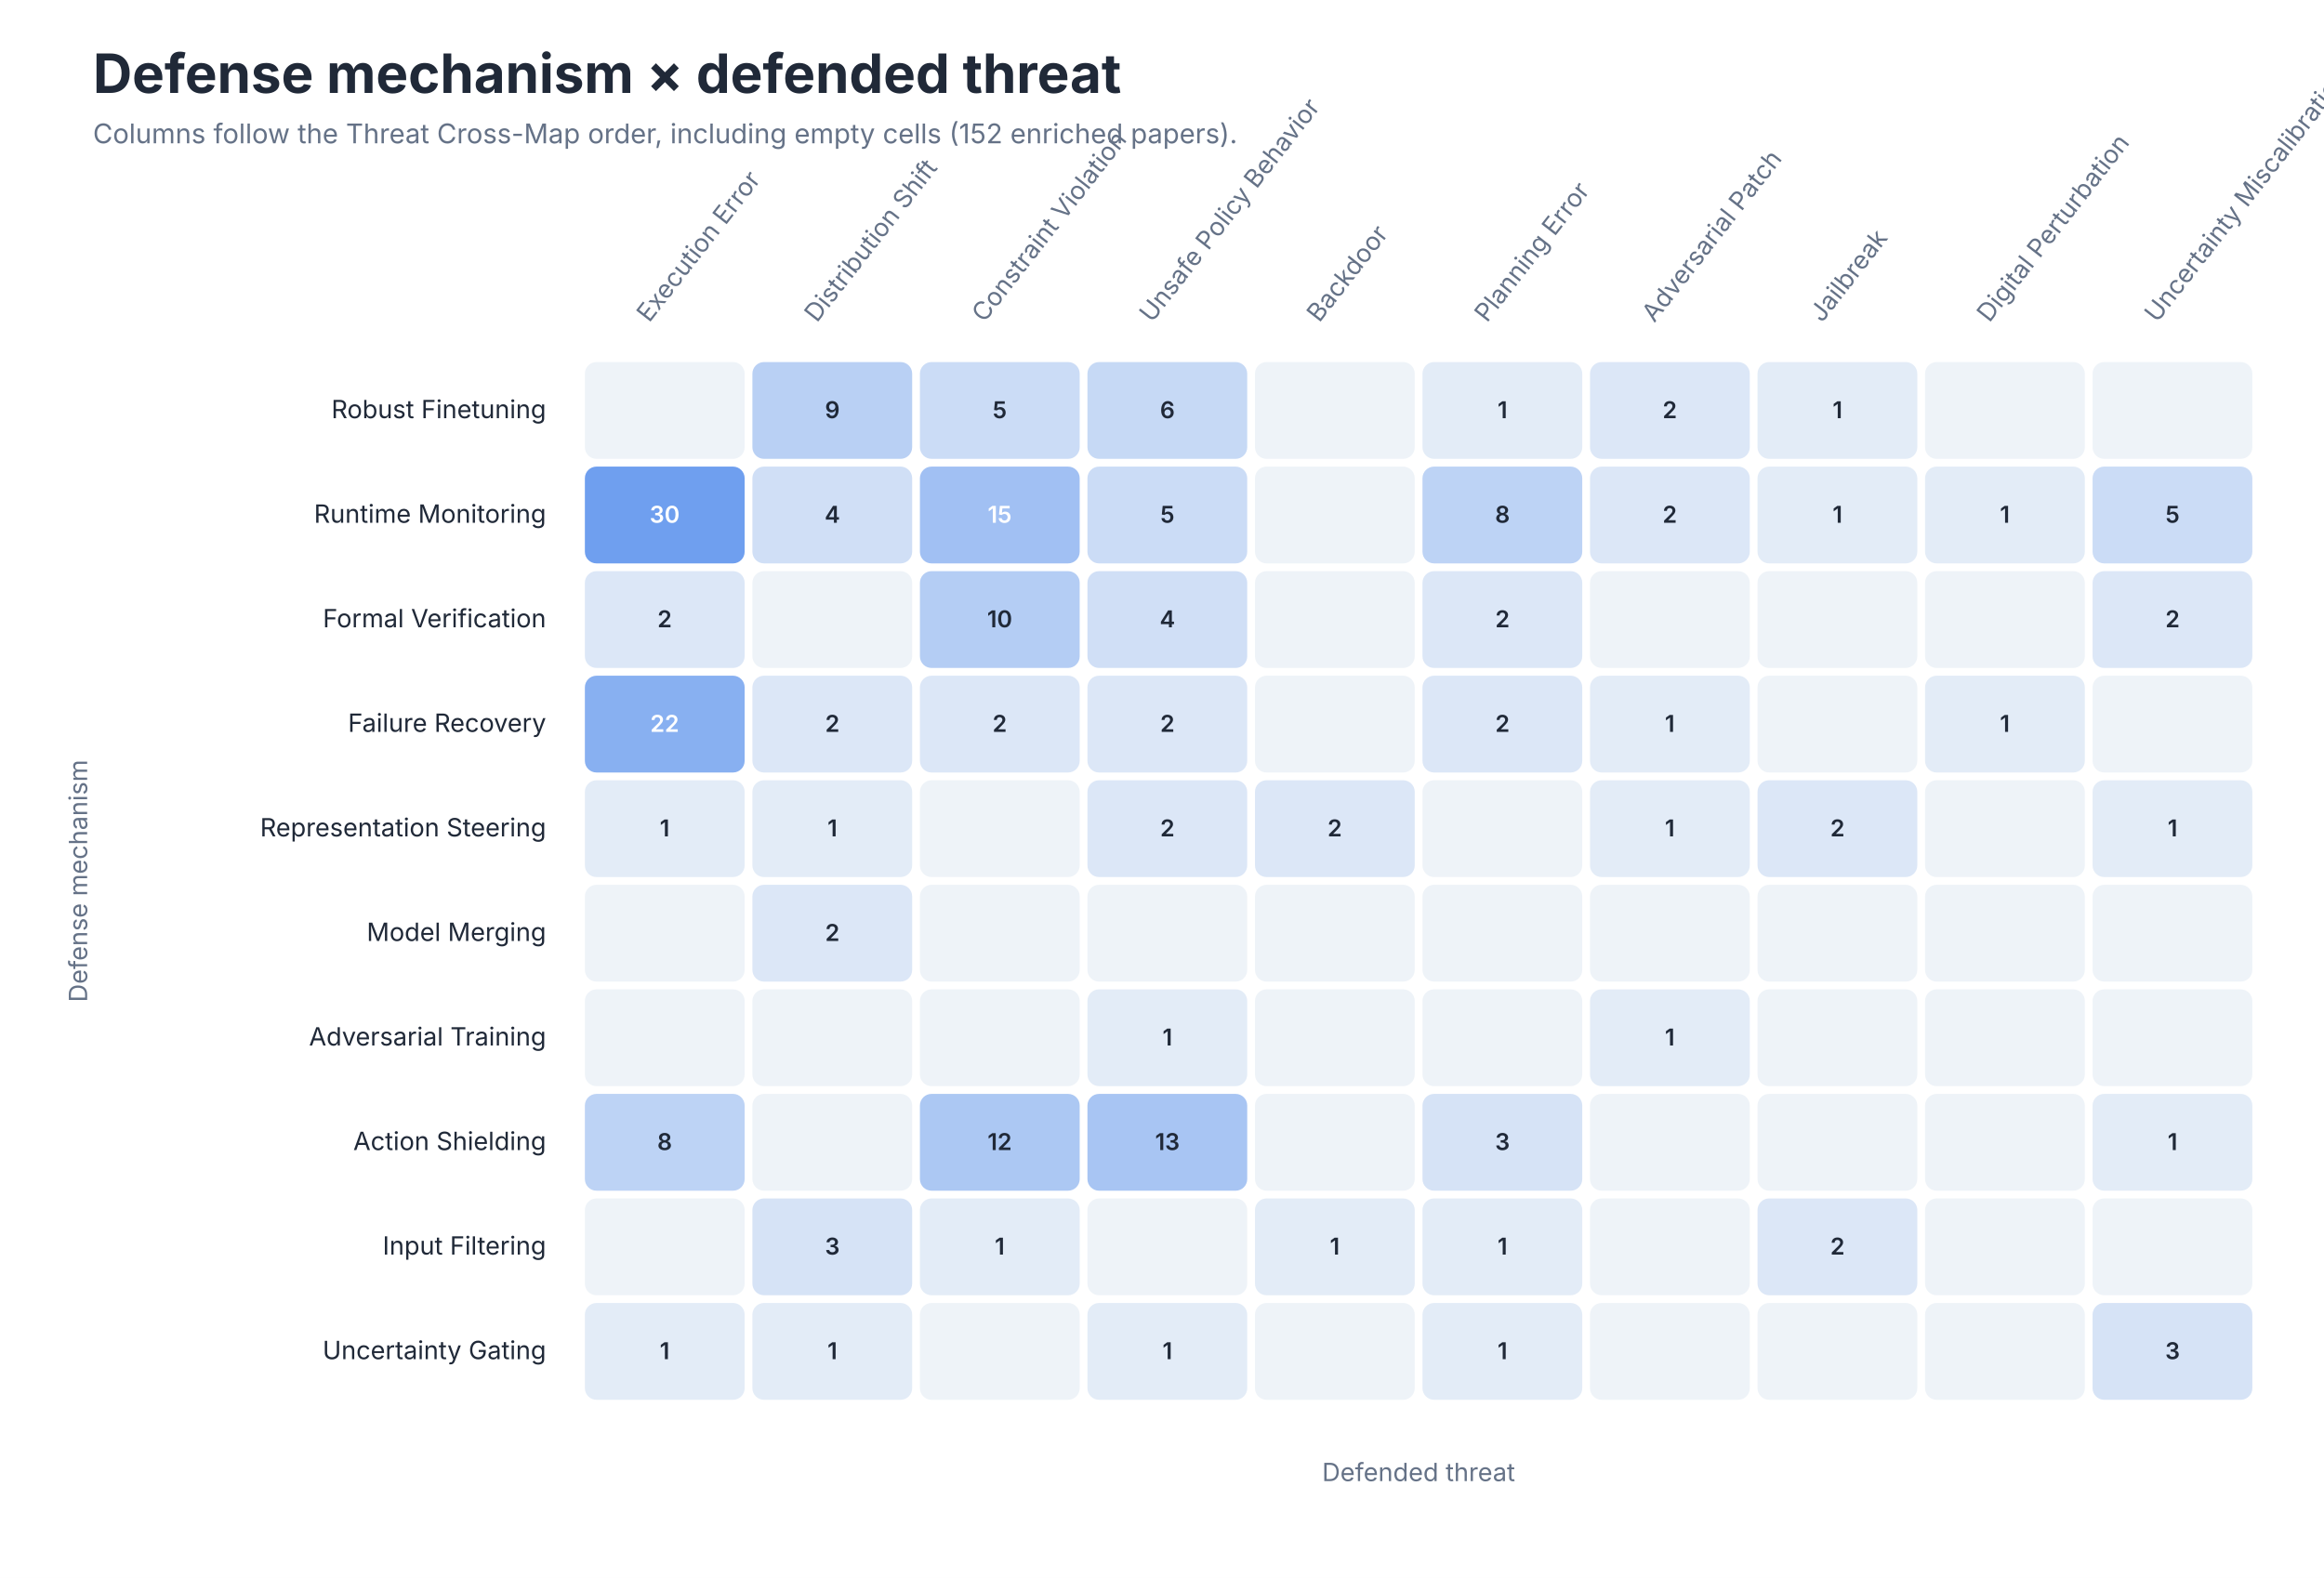
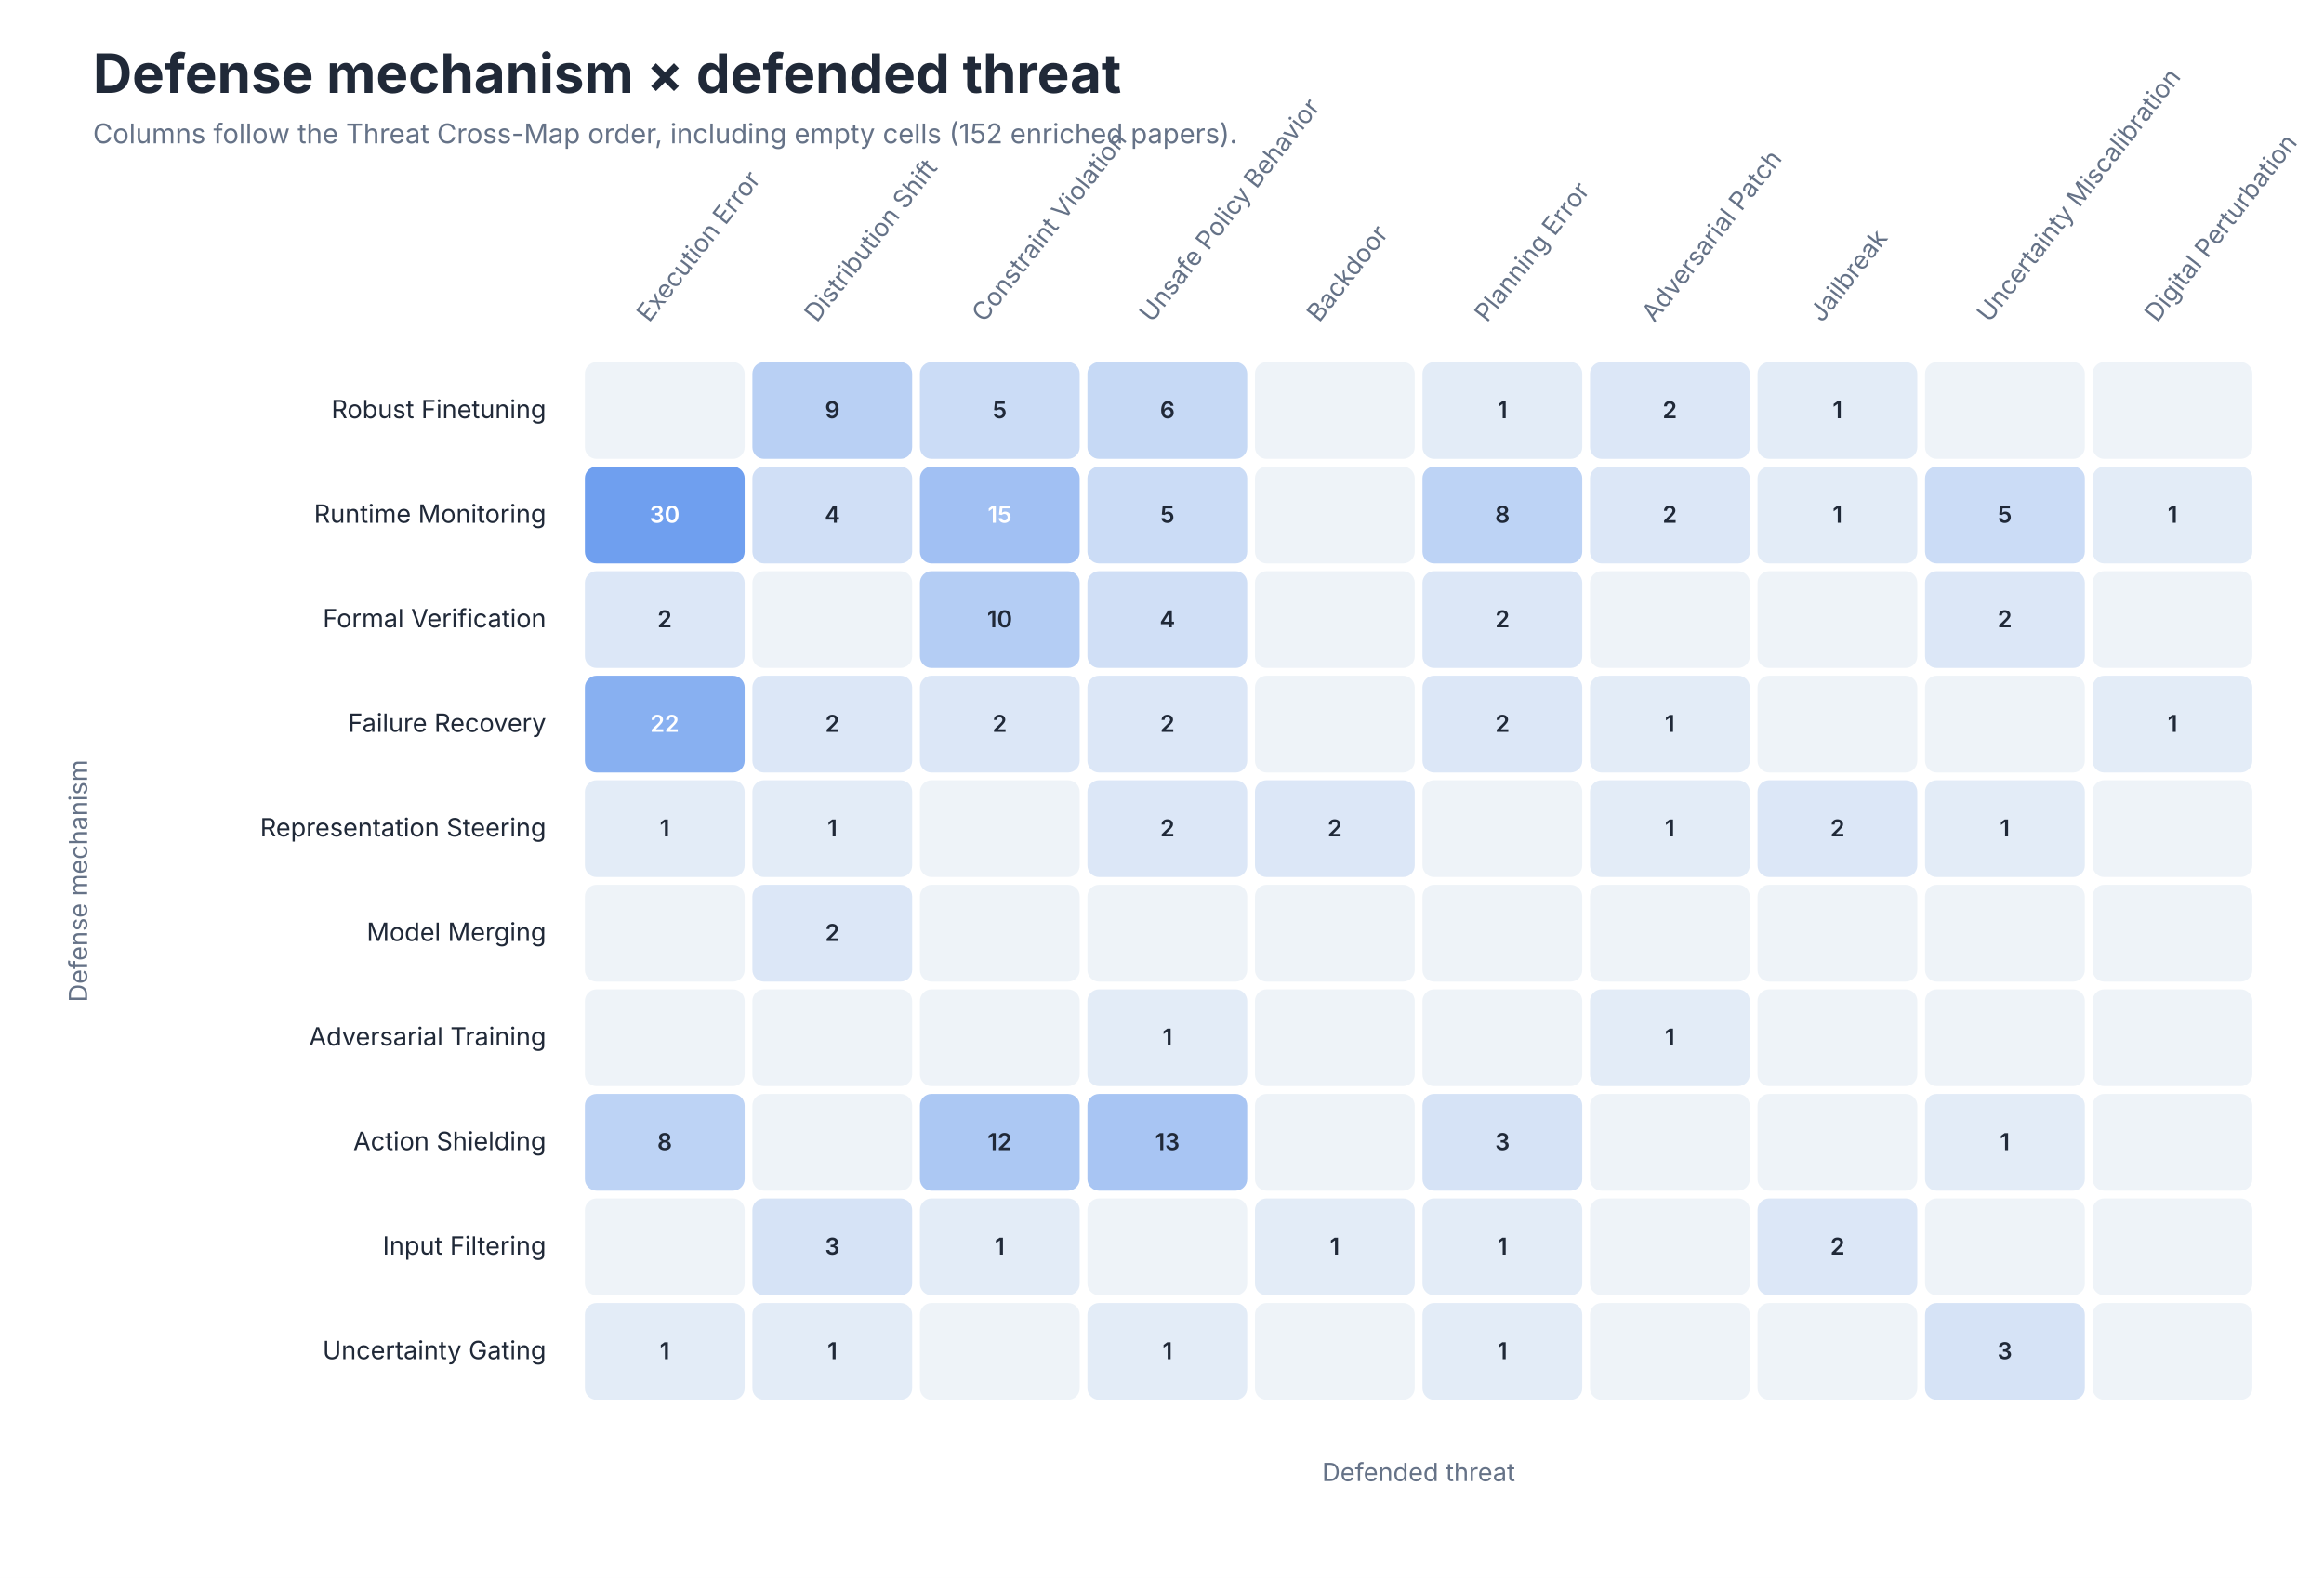
<svg xmlns="http://www.w3.org/2000/svg" role="img" aria-labelledby="title desc" viewBox="0 0 1200 815">
  <style>
text { font-family: -apple-system, BlinkMacSystemFont, 'Segoe UI', sans-serif; }
.title { font-size: 28px; font-weight: 650; fill: #202938; }
.subtitle { font-size: 14px; fill: #657287; }
.axis { font-size: 13px; fill: #657287; }
.label { font-size: 13px; fill: #202938; }
.small { font-size: 11px; fill: #657287; }
</style>
  <rect width="1200" height="815" fill="#FFFFFF" />
  <text class="title" x="48" y="48">Defense mechanism × defended threat</text>
  <text class="subtitle" x="48" y="74">Columns follow the Threat Cross-Map order, including empty cells (152 enriched papers).</text>
  <text class="axis" text-anchor="start" transform="translate(335.2 167) rotate(-52)">Execution Error</text>
  <text class="axis" text-anchor="start" transform="translate(421.8 167) rotate(-52)">Distribution Shift</text>
  <text class="axis" text-anchor="start" transform="translate(508.2 167) rotate(-52)">Constraint Violation</text>
  <text class="axis" text-anchor="start" transform="translate(594.8 167) rotate(-52)">Unsafe Policy Behavior</text>
  <text class="axis" text-anchor="start" transform="translate(681.2 167) rotate(-52)">Backdoor</text>
  <text class="axis" text-anchor="start" transform="translate(767.8 167) rotate(-52)">Planning Error</text>
  <text class="axis" text-anchor="start" transform="translate(854.2 167) rotate(-52)">Adversarial Patch</text>
  <text class="axis" text-anchor="start" transform="translate(940.8 167) rotate(-52)">Jailbreak</text>
-   <text class="axis" text-anchor="start" transform="translate(1027.2 167) rotate(-52)">Digital Perturbation</text>
-   <text class="axis" text-anchor="start" transform="translate(1113.8 167) rotate(-52)">Uncertainty Miscalibration</text>
+   <text class="axis" text-anchor="start" transform="translate(1027.2 167) rotate(-52)">Uncertainty Miscalibration</text>
+   <text class="axis" text-anchor="start" transform="translate(1113.8 167) rotate(-52)">Digital Perturbation</text>
  <text class="label" x="282" y="216.0" text-anchor="end">Robust Finetuning</text>
  <rect x="302.0" y="187" width="82.5" height="50" rx="6" fill="#EEF3F8" />
  <text x="343.2" y="216.0" text-anchor="middle" font-size="12" font-weight="600" fill="#202938" />
  <rect x="388.5" y="187" width="82.5" height="50" rx="6" fill="#B9D0F4" />
  <text x="429.8" y="216.0" text-anchor="middle" font-size="12" font-weight="600" fill="#202938">9</text>
  <rect x="475.0" y="187" width="82.5" height="50" rx="6" fill="#CBDCF6" />
  <text x="516.2" y="216.0" text-anchor="middle" font-size="12" font-weight="600" fill="#202938">5</text>
  <rect x="561.5" y="187" width="82.5" height="50" rx="6" fill="#C6D9F5" />
  <text x="602.8" y="216.0" text-anchor="middle" font-size="12" font-weight="600" fill="#202938">6</text>
  <rect x="648.0" y="187" width="82.5" height="50" rx="6" fill="#EEF3F8" />
  <text x="689.2" y="216.0" text-anchor="middle" font-size="12" font-weight="600" fill="#202938" />
  <rect x="734.5" y="187" width="82.5" height="50" rx="6" fill="#E3ECF7" />
  <text x="775.8" y="216.0" text-anchor="middle" font-size="12" font-weight="600" fill="#202938">1</text>
  <rect x="821.0" y="187" width="82.5" height="50" rx="6" fill="#DCE7F7" />
  <text x="862.2" y="216.0" text-anchor="middle" font-size="12" font-weight="600" fill="#202938">2</text>
  <rect x="907.5" y="187" width="82.5" height="50" rx="6" fill="#E3ECF7" />
  <text x="948.8" y="216.0" text-anchor="middle" font-size="12" font-weight="600" fill="#202938">1</text>
  <rect x="994.0" y="187" width="82.5" height="50" rx="6" fill="#EEF3F8" />
  <text x="1035.2" y="216.0" text-anchor="middle" font-size="12" font-weight="600" fill="#202938" />
  <rect x="1080.5" y="187" width="82.5" height="50" rx="6" fill="#EEF3F8" />
  <text x="1121.8" y="216.0" text-anchor="middle" font-size="12" font-weight="600" fill="#202938" />
  <text class="label" x="282" y="270.0" text-anchor="end">Runtime Monitoring</text>
  <rect x="302.0" y="241" width="82.5" height="50" rx="6" fill="#6F9FEF" />
  <text x="343.2" y="270.0" text-anchor="middle" font-size="12" font-weight="600" fill="#FFFFFF">30</text>
  <rect x="388.5" y="241" width="82.5" height="50" rx="6" fill="#D0DFF6" />
  <text x="429.8" y="270.0" text-anchor="middle" font-size="12" font-weight="600" fill="#202938">4</text>
  <rect x="475.0" y="241" width="82.5" height="50" rx="6" fill="#A1C0F3" />
  <text x="516.2" y="270.0" text-anchor="middle" font-size="12" font-weight="600" fill="#FFFFFF">15</text>
  <rect x="561.5" y="241" width="82.5" height="50" rx="6" fill="#CBDCF6" />
  <text x="602.8" y="270.0" text-anchor="middle" font-size="12" font-weight="600" fill="#202938">5</text>
  <rect x="648.0" y="241" width="82.5" height="50" rx="6" fill="#EEF3F8" />
  <text x="689.2" y="270.0" text-anchor="middle" font-size="12" font-weight="600" fill="#202938" />
  <rect x="734.5" y="241" width="82.5" height="50" rx="6" fill="#BDD3F5" />
  <text x="775.8" y="270.0" text-anchor="middle" font-size="12" font-weight="600" fill="#202938">8</text>
  <rect x="821.0" y="241" width="82.5" height="50" rx="6" fill="#DCE7F7" />
  <text x="862.2" y="270.0" text-anchor="middle" font-size="12" font-weight="600" fill="#202938">2</text>
  <rect x="907.5" y="241" width="82.5" height="50" rx="6" fill="#E3ECF7" />
  <text x="948.8" y="270.0" text-anchor="middle" font-size="12" font-weight="600" fill="#202938">1</text>
-   <rect x="994.0" y="241" width="82.5" height="50" rx="6" fill="#E3ECF7" />
-   <text x="1035.2" y="270.0" text-anchor="middle" font-size="12" font-weight="600" fill="#202938">1</text>
-   <rect x="1080.5" y="241" width="82.5" height="50" rx="6" fill="#CBDCF6" />
-   <text x="1121.8" y="270.0" text-anchor="middle" font-size="12" font-weight="600" fill="#202938">5</text>
+   <rect x="994.0" y="241" width="82.5" height="50" rx="6" fill="#CBDCF6" />
+   <text x="1035.2" y="270.0" text-anchor="middle" font-size="12" font-weight="600" fill="#202938">5</text>
+   <rect x="1080.5" y="241" width="82.5" height="50" rx="6" fill="#E3ECF7" />
+   <text x="1121.8" y="270.0" text-anchor="middle" font-size="12" font-weight="600" fill="#202938">1</text>
  <text class="label" x="282" y="324.0" text-anchor="end">Formal Verification</text>
  <rect x="302.0" y="295" width="82.5" height="50" rx="6" fill="#DCE7F7" />
  <text x="343.2" y="324.0" text-anchor="middle" font-size="12" font-weight="600" fill="#202938">2</text>
  <rect x="388.5" y="295" width="82.5" height="50" rx="6" fill="#EEF3F8" />
  <text x="429.8" y="324.0" text-anchor="middle" font-size="12" font-weight="600" fill="#202938" />
  <rect x="475.0" y="295" width="82.5" height="50" rx="6" fill="#B4CDF4" />
  <text x="516.2" y="324.0" text-anchor="middle" font-size="12" font-weight="600" fill="#202938">10</text>
  <rect x="561.5" y="295" width="82.5" height="50" rx="6" fill="#D0DFF6" />
  <text x="602.8" y="324.0" text-anchor="middle" font-size="12" font-weight="600" fill="#202938">4</text>
  <rect x="648.0" y="295" width="82.5" height="50" rx="6" fill="#EEF3F8" />
  <text x="689.2" y="324.0" text-anchor="middle" font-size="12" font-weight="600" fill="#202938" />
  <rect x="734.5" y="295" width="82.5" height="50" rx="6" fill="#DCE7F7" />
  <text x="775.8" y="324.0" text-anchor="middle" font-size="12" font-weight="600" fill="#202938">2</text>
  <rect x="821.0" y="295" width="82.5" height="50" rx="6" fill="#EEF3F8" />
  <text x="862.2" y="324.0" text-anchor="middle" font-size="12" font-weight="600" fill="#202938" />
  <rect x="907.5" y="295" width="82.5" height="50" rx="6" fill="#EEF3F8" />
  <text x="948.8" y="324.0" text-anchor="middle" font-size="12" font-weight="600" fill="#202938" />
-   <rect x="994.0" y="295" width="82.5" height="50" rx="6" fill="#EEF3F8" />
-   <text x="1035.2" y="324.0" text-anchor="middle" font-size="12" font-weight="600" fill="#202938" />
-   <rect x="1080.5" y="295" width="82.5" height="50" rx="6" fill="#DCE7F7" />
-   <text x="1121.8" y="324.0" text-anchor="middle" font-size="12" font-weight="600" fill="#202938">2</text>
+   <rect x="994.0" y="295" width="82.5" height="50" rx="6" fill="#DCE7F7" />
+   <text x="1035.2" y="324.0" text-anchor="middle" font-size="12" font-weight="600" fill="#202938">2</text>
+   <rect x="1080.5" y="295" width="82.5" height="50" rx="6" fill="#EEF3F8" />
+   <text x="1121.8" y="324.0" text-anchor="middle" font-size="12" font-weight="600" fill="#202938" />
  <text class="label" x="282" y="378.0" text-anchor="end">Failure Recovery</text>
  <rect x="302.0" y="349" width="82.5" height="50" rx="6" fill="#88B0F1" />
  <text x="343.2" y="378.0" text-anchor="middle" font-size="12" font-weight="600" fill="#FFFFFF">22</text>
  <rect x="388.5" y="349" width="82.5" height="50" rx="6" fill="#DCE7F7" />
  <text x="429.8" y="378.0" text-anchor="middle" font-size="12" font-weight="600" fill="#202938">2</text>
  <rect x="475.0" y="349" width="82.5" height="50" rx="6" fill="#DCE7F7" />
  <text x="516.2" y="378.0" text-anchor="middle" font-size="12" font-weight="600" fill="#202938">2</text>
  <rect x="561.5" y="349" width="82.5" height="50" rx="6" fill="#DCE7F7" />
  <text x="602.8" y="378.0" text-anchor="middle" font-size="12" font-weight="600" fill="#202938">2</text>
  <rect x="648.0" y="349" width="82.5" height="50" rx="6" fill="#EEF3F8" />
  <text x="689.2" y="378.0" text-anchor="middle" font-size="12" font-weight="600" fill="#202938" />
  <rect x="734.5" y="349" width="82.5" height="50" rx="6" fill="#DCE7F7" />
  <text x="775.8" y="378.0" text-anchor="middle" font-size="12" font-weight="600" fill="#202938">2</text>
  <rect x="821.0" y="349" width="82.5" height="50" rx="6" fill="#E3ECF7" />
  <text x="862.2" y="378.0" text-anchor="middle" font-size="12" font-weight="600" fill="#202938">1</text>
  <rect x="907.5" y="349" width="82.5" height="50" rx="6" fill="#EEF3F8" />
  <text x="948.8" y="378.0" text-anchor="middle" font-size="12" font-weight="600" fill="#202938" />
-   <rect x="994.0" y="349" width="82.5" height="50" rx="6" fill="#E3ECF7" />
-   <text x="1035.2" y="378.0" text-anchor="middle" font-size="12" font-weight="600" fill="#202938">1</text>
-   <rect x="1080.5" y="349" width="82.5" height="50" rx="6" fill="#EEF3F8" />
-   <text x="1121.8" y="378.0" text-anchor="middle" font-size="12" font-weight="600" fill="#202938" />
+   <rect x="994.0" y="349" width="82.5" height="50" rx="6" fill="#EEF3F8" />
+   <text x="1035.2" y="378.0" text-anchor="middle" font-size="12" font-weight="600" fill="#202938" />
+   <rect x="1080.5" y="349" width="82.5" height="50" rx="6" fill="#E3ECF7" />
+   <text x="1121.8" y="378.0" text-anchor="middle" font-size="12" font-weight="600" fill="#202938">1</text>
  <text class="label" x="282" y="432.0" text-anchor="end">Representation Steering</text>
  <rect x="302.0" y="403" width="82.5" height="50" rx="6" fill="#E3ECF7" />
  <text x="343.2" y="432.0" text-anchor="middle" font-size="12" font-weight="600" fill="#202938">1</text>
  <rect x="388.5" y="403" width="82.5" height="50" rx="6" fill="#E3ECF7" />
  <text x="429.8" y="432.0" text-anchor="middle" font-size="12" font-weight="600" fill="#202938">1</text>
  <rect x="475.0" y="403" width="82.5" height="50" rx="6" fill="#EEF3F8" />
  <text x="516.2" y="432.0" text-anchor="middle" font-size="12" font-weight="600" fill="#202938" />
  <rect x="561.5" y="403" width="82.5" height="50" rx="6" fill="#DCE7F7" />
  <text x="602.8" y="432.0" text-anchor="middle" font-size="12" font-weight="600" fill="#202938">2</text>
  <rect x="648.0" y="403" width="82.5" height="50" rx="6" fill="#DCE7F7" />
  <text x="689.2" y="432.0" text-anchor="middle" font-size="12" font-weight="600" fill="#202938">2</text>
  <rect x="734.5" y="403" width="82.5" height="50" rx="6" fill="#EEF3F8" />
  <text x="775.8" y="432.0" text-anchor="middle" font-size="12" font-weight="600" fill="#202938" />
  <rect x="821.0" y="403" width="82.5" height="50" rx="6" fill="#E3ECF7" />
  <text x="862.2" y="432.0" text-anchor="middle" font-size="12" font-weight="600" fill="#202938">1</text>
  <rect x="907.5" y="403" width="82.5" height="50" rx="6" fill="#DCE7F7" />
  <text x="948.8" y="432.0" text-anchor="middle" font-size="12" font-weight="600" fill="#202938">2</text>
-   <rect x="994.0" y="403" width="82.5" height="50" rx="6" fill="#EEF3F8" />
-   <text x="1035.2" y="432.0" text-anchor="middle" font-size="12" font-weight="600" fill="#202938" />
-   <rect x="1080.5" y="403" width="82.5" height="50" rx="6" fill="#E3ECF7" />
-   <text x="1121.8" y="432.0" text-anchor="middle" font-size="12" font-weight="600" fill="#202938">1</text>
+   <rect x="994.0" y="403" width="82.5" height="50" rx="6" fill="#E3ECF7" />
+   <text x="1035.2" y="432.0" text-anchor="middle" font-size="12" font-weight="600" fill="#202938">1</text>
+   <rect x="1080.5" y="403" width="82.5" height="50" rx="6" fill="#EEF3F8" />
+   <text x="1121.8" y="432.0" text-anchor="middle" font-size="12" font-weight="600" fill="#202938" />
  <text class="label" x="282" y="486.0" text-anchor="end">Model Merging</text>
  <rect x="302.0" y="457" width="82.5" height="50" rx="6" fill="#EEF3F8" />
  <text x="343.2" y="486.0" text-anchor="middle" font-size="12" font-weight="600" fill="#202938" />
  <rect x="388.5" y="457" width="82.5" height="50" rx="6" fill="#DCE7F7" />
  <text x="429.8" y="486.0" text-anchor="middle" font-size="12" font-weight="600" fill="#202938">2</text>
  <rect x="475.0" y="457" width="82.5" height="50" rx="6" fill="#EEF3F8" />
  <text x="516.2" y="486.0" text-anchor="middle" font-size="12" font-weight="600" fill="#202938" />
  <rect x="561.5" y="457" width="82.5" height="50" rx="6" fill="#EEF3F8" />
  <text x="602.8" y="486.0" text-anchor="middle" font-size="12" font-weight="600" fill="#202938" />
  <rect x="648.0" y="457" width="82.5" height="50" rx="6" fill="#EEF3F8" />
  <text x="689.2" y="486.0" text-anchor="middle" font-size="12" font-weight="600" fill="#202938" />
  <rect x="734.5" y="457" width="82.5" height="50" rx="6" fill="#EEF3F8" />
  <text x="775.8" y="486.0" text-anchor="middle" font-size="12" font-weight="600" fill="#202938" />
  <rect x="821.0" y="457" width="82.5" height="50" rx="6" fill="#EEF3F8" />
  <text x="862.2" y="486.0" text-anchor="middle" font-size="12" font-weight="600" fill="#202938" />
  <rect x="907.5" y="457" width="82.5" height="50" rx="6" fill="#EEF3F8" />
  <text x="948.8" y="486.0" text-anchor="middle" font-size="12" font-weight="600" fill="#202938" />
  <rect x="994.0" y="457" width="82.5" height="50" rx="6" fill="#EEF3F8" />
  <text x="1035.2" y="486.0" text-anchor="middle" font-size="12" font-weight="600" fill="#202938" />
  <rect x="1080.5" y="457" width="82.5" height="50" rx="6" fill="#EEF3F8" />
  <text x="1121.8" y="486.0" text-anchor="middle" font-size="12" font-weight="600" fill="#202938" />
  <text class="label" x="282" y="540.0" text-anchor="end">Adversarial Training</text>
  <rect x="302.0" y="511" width="82.5" height="50" rx="6" fill="#EEF3F8" />
  <text x="343.2" y="540.0" text-anchor="middle" font-size="12" font-weight="600" fill="#202938" />
  <rect x="388.5" y="511" width="82.5" height="50" rx="6" fill="#EEF3F8" />
  <text x="429.8" y="540.0" text-anchor="middle" font-size="12" font-weight="600" fill="#202938" />
  <rect x="475.0" y="511" width="82.5" height="50" rx="6" fill="#EEF3F8" />
  <text x="516.2" y="540.0" text-anchor="middle" font-size="12" font-weight="600" fill="#202938" />
  <rect x="561.5" y="511" width="82.5" height="50" rx="6" fill="#E3ECF7" />
  <text x="602.8" y="540.0" text-anchor="middle" font-size="12" font-weight="600" fill="#202938">1</text>
  <rect x="648.0" y="511" width="82.5" height="50" rx="6" fill="#EEF3F8" />
  <text x="689.2" y="540.0" text-anchor="middle" font-size="12" font-weight="600" fill="#202938" />
  <rect x="734.5" y="511" width="82.5" height="50" rx="6" fill="#EEF3F8" />
  <text x="775.8" y="540.0" text-anchor="middle" font-size="12" font-weight="600" fill="#202938" />
  <rect x="821.0" y="511" width="82.5" height="50" rx="6" fill="#E3ECF7" />
  <text x="862.2" y="540.0" text-anchor="middle" font-size="12" font-weight="600" fill="#202938">1</text>
  <rect x="907.5" y="511" width="82.5" height="50" rx="6" fill="#EEF3F8" />
  <text x="948.8" y="540.0" text-anchor="middle" font-size="12" font-weight="600" fill="#202938" />
  <rect x="994.0" y="511" width="82.5" height="50" rx="6" fill="#EEF3F8" />
  <text x="1035.2" y="540.0" text-anchor="middle" font-size="12" font-weight="600" fill="#202938" />
  <rect x="1080.5" y="511" width="82.5" height="50" rx="6" fill="#EEF3F8" />
  <text x="1121.8" y="540.0" text-anchor="middle" font-size="12" font-weight="600" fill="#202938" />
  <text class="label" x="282" y="594.0" text-anchor="end">Action Shielding</text>
  <rect x="302.0" y="565" width="82.5" height="50" rx="6" fill="#BDD3F5" />
  <text x="343.2" y="594.0" text-anchor="middle" font-size="12" font-weight="600" fill="#202938">8</text>
  <rect x="388.5" y="565" width="82.5" height="50" rx="6" fill="#EEF3F8" />
  <text x="429.8" y="594.0" text-anchor="middle" font-size="12" font-weight="600" fill="#202938" />
  <rect x="475.0" y="565" width="82.5" height="50" rx="6" fill="#ACC8F3" />
  <text x="516.2" y="594.0" text-anchor="middle" font-size="12" font-weight="600" fill="#202938">12</text>
  <rect x="561.5" y="565" width="82.5" height="50" rx="6" fill="#A8C5F3" />
  <text x="602.8" y="594.0" text-anchor="middle" font-size="12" font-weight="600" fill="#202938">13</text>
  <rect x="648.0" y="565" width="82.5" height="50" rx="6" fill="#EEF3F8" />
  <text x="689.2" y="594.0" text-anchor="middle" font-size="12" font-weight="600" fill="#202938" />
  <rect x="734.5" y="565" width="82.5" height="50" rx="6" fill="#D6E3F6" />
  <text x="775.8" y="594.0" text-anchor="middle" font-size="12" font-weight="600" fill="#202938">3</text>
  <rect x="821.0" y="565" width="82.5" height="50" rx="6" fill="#EEF3F8" />
  <text x="862.2" y="594.0" text-anchor="middle" font-size="12" font-weight="600" fill="#202938" />
  <rect x="907.5" y="565" width="82.5" height="50" rx="6" fill="#EEF3F8" />
  <text x="948.8" y="594.0" text-anchor="middle" font-size="12" font-weight="600" fill="#202938" />
-   <rect x="994.0" y="565" width="82.5" height="50" rx="6" fill="#EEF3F8" />
-   <text x="1035.2" y="594.0" text-anchor="middle" font-size="12" font-weight="600" fill="#202938" />
-   <rect x="1080.5" y="565" width="82.5" height="50" rx="6" fill="#E3ECF7" />
-   <text x="1121.8" y="594.0" text-anchor="middle" font-size="12" font-weight="600" fill="#202938">1</text>
+   <rect x="994.0" y="565" width="82.5" height="50" rx="6" fill="#E3ECF7" />
+   <text x="1035.2" y="594.0" text-anchor="middle" font-size="12" font-weight="600" fill="#202938">1</text>
+   <rect x="1080.5" y="565" width="82.5" height="50" rx="6" fill="#EEF3F8" />
+   <text x="1121.8" y="594.0" text-anchor="middle" font-size="12" font-weight="600" fill="#202938" />
  <text class="label" x="282" y="648.0" text-anchor="end">Input Filtering</text>
  <rect x="302.0" y="619" width="82.5" height="50" rx="6" fill="#EEF3F8" />
  <text x="343.2" y="648.0" text-anchor="middle" font-size="12" font-weight="600" fill="#202938" />
  <rect x="388.5" y="619" width="82.5" height="50" rx="6" fill="#D6E3F6" />
  <text x="429.8" y="648.0" text-anchor="middle" font-size="12" font-weight="600" fill="#202938">3</text>
  <rect x="475.0" y="619" width="82.5" height="50" rx="6" fill="#E3ECF7" />
  <text x="516.2" y="648.0" text-anchor="middle" font-size="12" font-weight="600" fill="#202938">1</text>
  <rect x="561.5" y="619" width="82.5" height="50" rx="6" fill="#EEF3F8" />
  <text x="602.8" y="648.0" text-anchor="middle" font-size="12" font-weight="600" fill="#202938" />
  <rect x="648.0" y="619" width="82.5" height="50" rx="6" fill="#E3ECF7" />
  <text x="689.2" y="648.0" text-anchor="middle" font-size="12" font-weight="600" fill="#202938">1</text>
  <rect x="734.5" y="619" width="82.5" height="50" rx="6" fill="#E3ECF7" />
  <text x="775.8" y="648.0" text-anchor="middle" font-size="12" font-weight="600" fill="#202938">1</text>
  <rect x="821.0" y="619" width="82.5" height="50" rx="6" fill="#EEF3F8" />
  <text x="862.2" y="648.0" text-anchor="middle" font-size="12" font-weight="600" fill="#202938" />
  <rect x="907.5" y="619" width="82.5" height="50" rx="6" fill="#DCE7F7" />
  <text x="948.8" y="648.0" text-anchor="middle" font-size="12" font-weight="600" fill="#202938">2</text>
  <rect x="994.0" y="619" width="82.5" height="50" rx="6" fill="#EEF3F8" />
  <text x="1035.2" y="648.0" text-anchor="middle" font-size="12" font-weight="600" fill="#202938" />
  <rect x="1080.5" y="619" width="82.5" height="50" rx="6" fill="#EEF3F8" />
  <text x="1121.8" y="648.0" text-anchor="middle" font-size="12" font-weight="600" fill="#202938" />
  <text class="label" x="282" y="702.0" text-anchor="end">Uncertainty Gating</text>
  <rect x="302.0" y="673" width="82.5" height="50" rx="6" fill="#E3ECF7" />
  <text x="343.2" y="702.0" text-anchor="middle" font-size="12" font-weight="600" fill="#202938">1</text>
  <rect x="388.5" y="673" width="82.5" height="50" rx="6" fill="#E3ECF7" />
  <text x="429.8" y="702.0" text-anchor="middle" font-size="12" font-weight="600" fill="#202938">1</text>
  <rect x="475.0" y="673" width="82.5" height="50" rx="6" fill="#EEF3F8" />
  <text x="516.2" y="702.0" text-anchor="middle" font-size="12" font-weight="600" fill="#202938" />
  <rect x="561.5" y="673" width="82.5" height="50" rx="6" fill="#E3ECF7" />
  <text x="602.8" y="702.0" text-anchor="middle" font-size="12" font-weight="600" fill="#202938">1</text>
  <rect x="648.0" y="673" width="82.5" height="50" rx="6" fill="#EEF3F8" />
  <text x="689.2" y="702.0" text-anchor="middle" font-size="12" font-weight="600" fill="#202938" />
  <rect x="734.5" y="673" width="82.5" height="50" rx="6" fill="#E3ECF7" />
  <text x="775.8" y="702.0" text-anchor="middle" font-size="12" font-weight="600" fill="#202938">1</text>
  <rect x="821.0" y="673" width="82.5" height="50" rx="6" fill="#EEF3F8" />
  <text x="862.2" y="702.0" text-anchor="middle" font-size="12" font-weight="600" fill="#202938" />
  <rect x="907.5" y="673" width="82.5" height="50" rx="6" fill="#EEF3F8" />
  <text x="948.8" y="702.0" text-anchor="middle" font-size="12" font-weight="600" fill="#202938" />
-   <rect x="994.0" y="673" width="82.5" height="50" rx="6" fill="#EEF3F8" />
-   <text x="1035.2" y="702.0" text-anchor="middle" font-size="12" font-weight="600" fill="#202938" />
-   <rect x="1080.5" y="673" width="82.5" height="50" rx="6" fill="#D6E3F6" />
-   <text x="1121.8" y="702.0" text-anchor="middle" font-size="12" font-weight="600" fill="#202938">3</text>
+   <rect x="994.0" y="673" width="82.5" height="50" rx="6" fill="#D6E3F6" />
+   <text x="1035.2" y="702.0" text-anchor="middle" font-size="12" font-weight="600" fill="#202938">3</text>
+   <rect x="1080.5" y="673" width="82.5" height="50" rx="6" fill="#EEF3F8" />
+   <text x="1121.8" y="702.0" text-anchor="middle" font-size="12" font-weight="600" fill="#202938" />
  <text class="axis" x="732.5" y="765" text-anchor="middle">Defended threat</text>
  <text class="axis" transform="translate(45 455.0) rotate(-90)" text-anchor="middle">Defense mechanism</text>
</svg>
